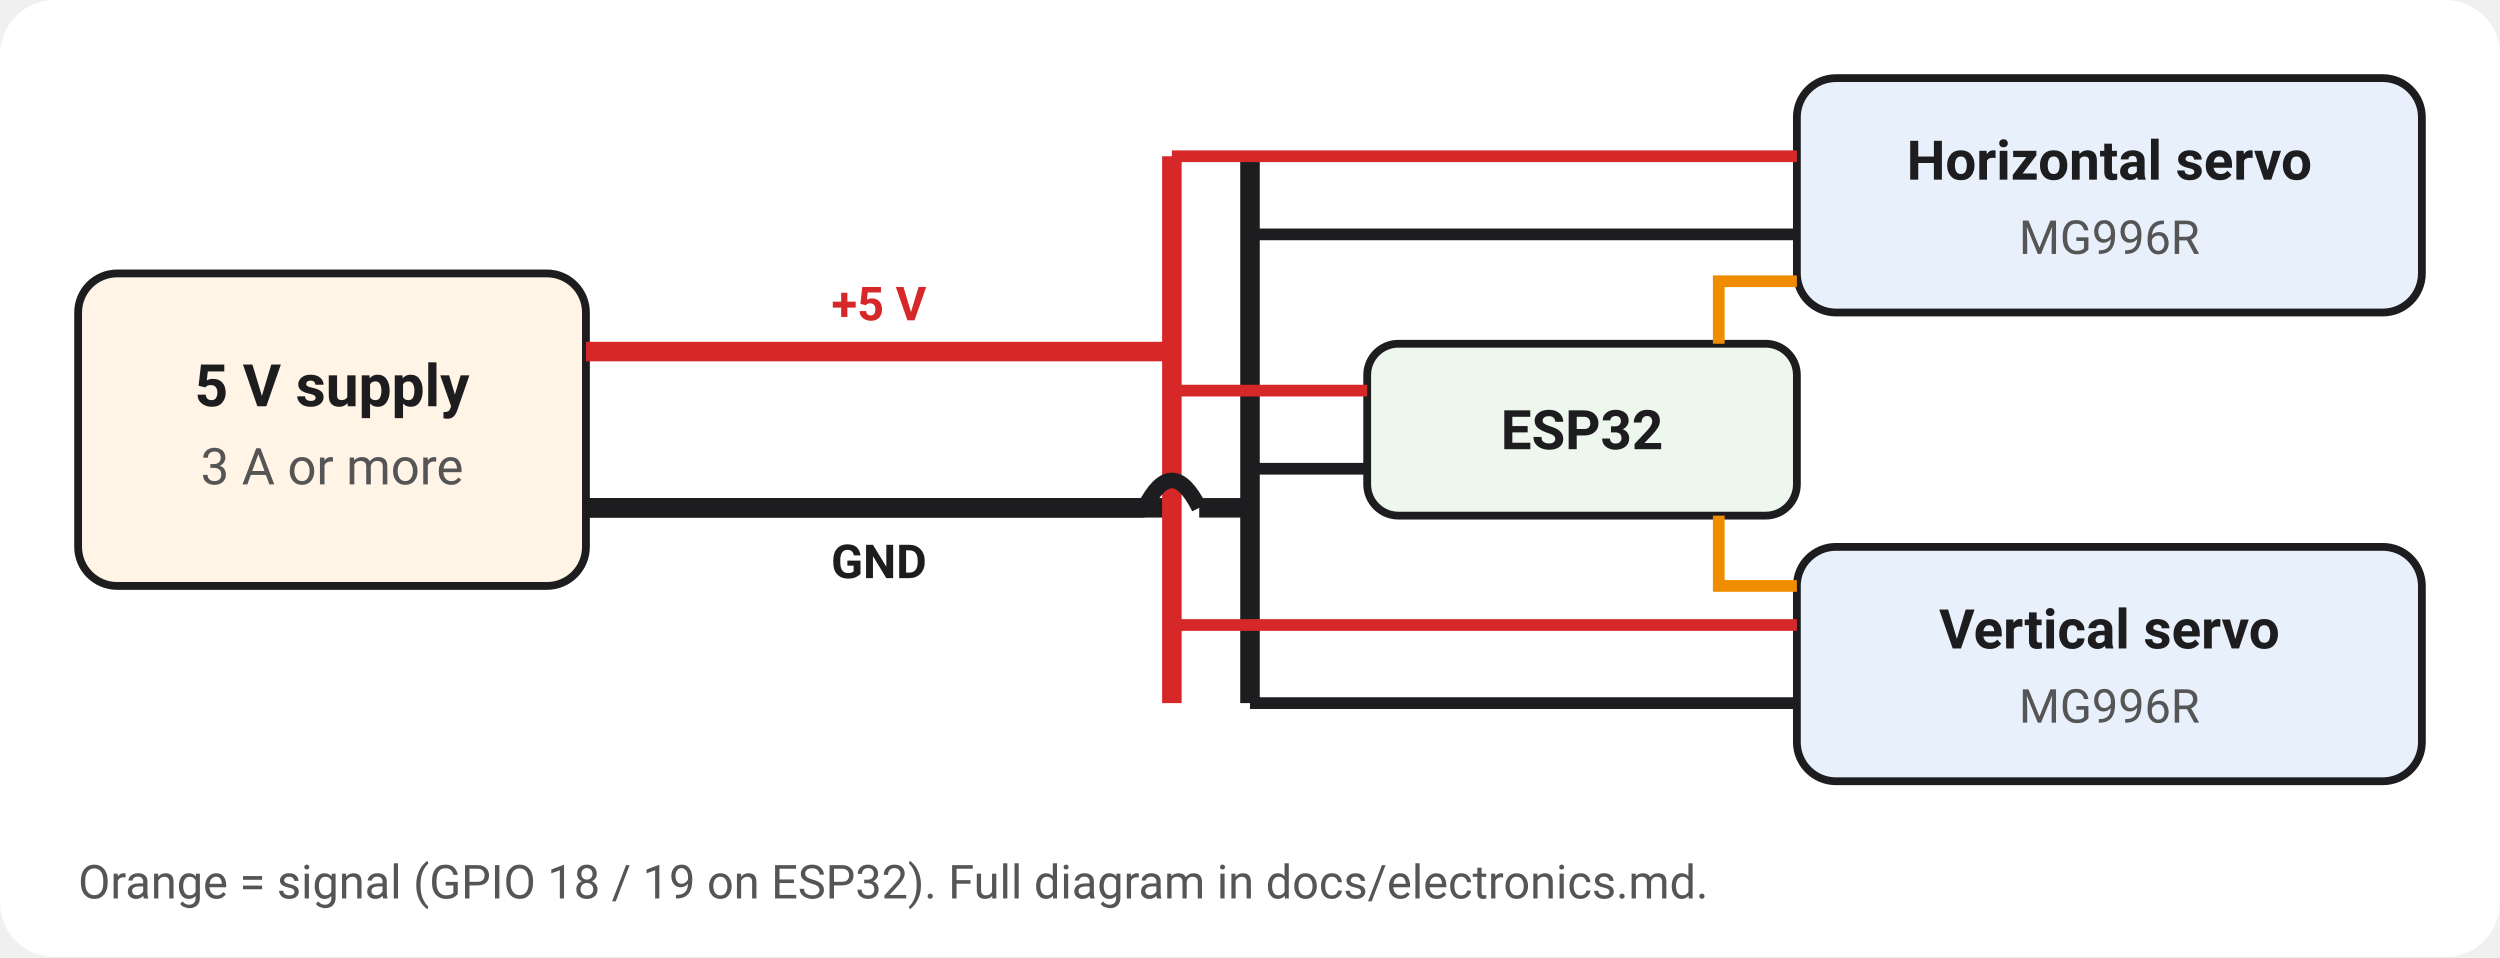
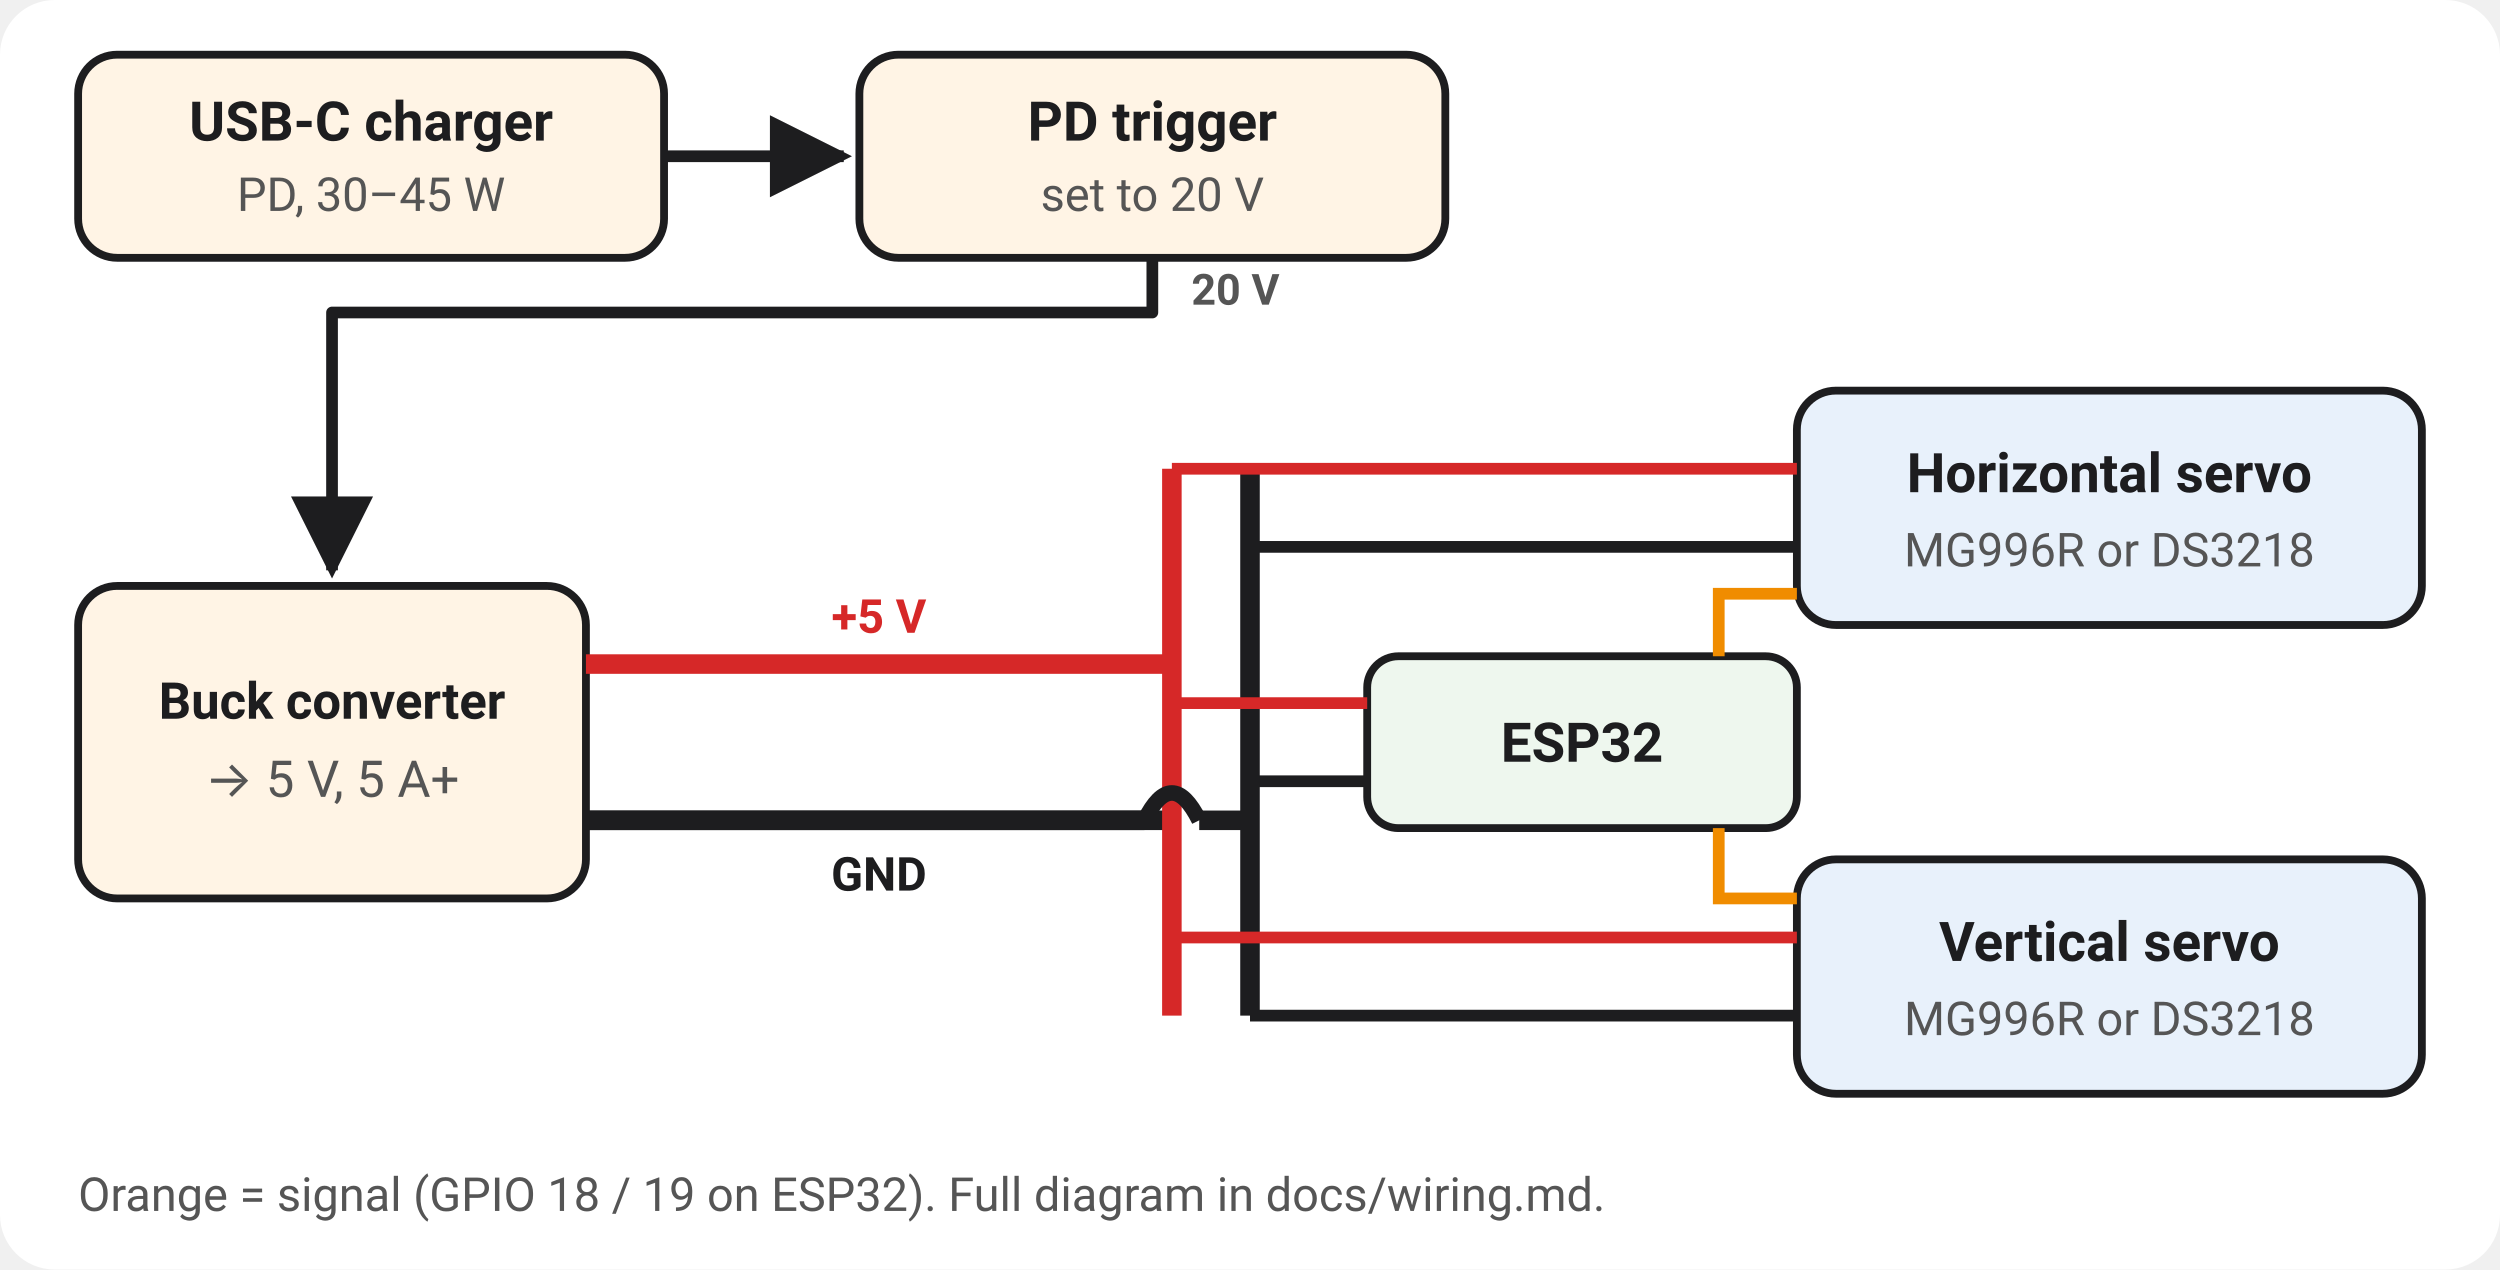
- <svg xmlns="http://www.w3.org/2000/svg" viewBox="0 0 640 245" width="640" height="245" font-family="system-ui, -apple-system, Segoe UI, Roboto, sans-serif">
-   <rect width="640" height="245" rx="14" fill="#ffffff" />
-   <rect x="20" y="70" width="130" height="80" rx="10" fill="#fff4e5" stroke="#1d1d1f" stroke-width="2" />
-   <text x="85" y="104" font-size="15" font-weight="700" fill="#1d1d1f" text-anchor="middle">5 V supply</text>
-   <text x="85" y="124" font-size="13" fill="#555" text-anchor="middle">3 A or more</text>
-   <line x1="150" y1="90" x2="300" y2="90" stroke="#d62828" stroke-width="5" />
-   <line x1="150" y1="130" x2="300" y2="130" stroke="#1d1d1f" stroke-width="5" />
-   <line x1="300" y1="40" x2="300" y2="180" stroke="#d62828" stroke-width="5" />
-   <line x1="320" y1="40" x2="320" y2="180" stroke="#1d1d1f" stroke-width="5" />
-   <line x1="150" y1="130" x2="293" y2="130" stroke="#1d1d1f" stroke-width="5" />
-   <line x1="307" y1="130" x2="320" y2="130" stroke="#1d1d1f" stroke-width="5" />
-   <path d="M293 130 Q300 116 307 130" fill="none" stroke="#1d1d1f" stroke-width="4" />
-   <text x="225" y="82" font-size="12" font-weight="700" fill="#d62828" text-anchor="middle">+5 V</text>
-   <text x="225" y="148" font-size="12" font-weight="700" fill="#1d1d1f" text-anchor="middle">GND</text>
-   <rect x="460" y="20" width="160" height="60" rx="10" fill="#e8f1fb" stroke="#1d1d1f" stroke-width="2" />
-   <text x="540" y="46" font-size="14" font-weight="700" fill="#1d1d1f" text-anchor="middle">Horizontal servo</text>
-   <text x="540" y="65" font-size="12" fill="#555" text-anchor="middle">MG996R</text>
-   <rect x="460" y="140" width="160" height="60" rx="10" fill="#e8f1fb" stroke="#1d1d1f" stroke-width="2" />
-   <text x="540" y="166" font-size="14" font-weight="700" fill="#1d1d1f" text-anchor="middle">Vertical servo</text>
-   <text x="540" y="185" font-size="12" fill="#555" text-anchor="middle">MG996R</text>
-   <line x1="300" y1="40" x2="460" y2="40" stroke="#d62828" stroke-width="3" />
-   <line x1="320" y1="60" x2="460" y2="60" stroke="#1d1d1f" stroke-width="3" />
-   <line x1="300" y1="160" x2="460" y2="160" stroke="#d62828" stroke-width="3" />
-   <line x1="320" y1="180" x2="460" y2="180" stroke="#1d1d1f" stroke-width="3" />
-   <rect x="350" y="88" width="110" height="44" rx="8" fill="#eef7ee" stroke="#1d1d1f" stroke-width="2" />
-   <text x="405" y="115" font-size="14" font-weight="700" fill="#1d1d1f" text-anchor="middle">ESP32</text>
-   <line x1="300" y1="100" x2="350" y2="100" stroke="#d62828" stroke-width="3" />
-   <line x1="320" y1="120" x2="350" y2="120" stroke="#1d1d1f" stroke-width="3" />
-   <path d="M440 88 L440 72 L460 72" fill="none" stroke="#f08c00" stroke-width="3" />
-   <path d="M440 132 L440 150 L460 150" fill="none" stroke="#f08c00" stroke-width="3" />
-   <text x="20" y="230" font-size="12" fill="#555">Orange = signal (GPIO 18 / 19 on ESP32). Full diagram in docs/electronics.md.</text>
+ <svg xmlns="http://www.w3.org/2000/svg" viewBox="0 0 640 325" width="640" height="325" font-family="system-ui, -apple-system, Segoe UI, Roboto, sans-serif">
+   <rect width="640" height="325" rx="14" fill="#ffffff" />
+   <defs>
+     <marker id="arrow-c" viewBox="0 0 10 10" refX="9" refY="5" markerWidth="7" markerHeight="7" orient="auto">
+       <path d="M0,0 L10,5 L0,10 z" fill="#1d1d1f" />
+     </marker>
+   </defs>
+   <rect x="20" y="14" width="150" height="52" rx="10" fill="#fff4e5" stroke="#1d1d1f" stroke-width="2" />
+   <text x="95" y="36" font-size="14" font-weight="700" fill="#1d1d1f" text-anchor="middle">USB-C charger</text>
+   <text x="95" y="54" font-size="12" fill="#555" text-anchor="middle">PD, 30–45 W</text>
+   <line x1="170" y1="40" x2="216" y2="40" stroke="#1d1d1f" stroke-width="3" marker-end="url(#arrow-c)" />
+   <rect x="220" y="14" width="150" height="52" rx="10" fill="#fff4e5" stroke="#1d1d1f" stroke-width="2" />
+   <text x="295" y="36" font-size="14" font-weight="700" fill="#1d1d1f" text-anchor="middle">PD trigger</text>
+   <text x="295" y="54" font-size="12" fill="#555" text-anchor="middle">set to 20 V</text>
+   <path d="M295 66 L295 80 L85 80 L85 146" fill="none" stroke="#1d1d1f" stroke-width="3" stroke-linejoin="round" marker-end="url(#arrow-c)" />
+   <text x="305" y="78" font-size="11" font-weight="700" fill="#555">20 V</text>
+   <g transform="translate(0,80)">
+     <rect x="20" y="70" width="130" height="80" rx="10" fill="#fff4e5" stroke="#1d1d1f" stroke-width="2" />
+     <text x="85" y="104" font-size="13" font-weight="700" fill="#1d1d1f" text-anchor="middle">Buck converter</text>
+     <text x="85" y="124" font-size="13" fill="#555" text-anchor="middle">→ 5 V, 5 A+</text>
+     <line x1="150" y1="90" x2="300" y2="90" stroke="#d62828" stroke-width="5" />
+     <line x1="150" y1="130" x2="300" y2="130" stroke="#1d1d1f" stroke-width="5" />
+     <line x1="300" y1="40" x2="300" y2="180" stroke="#d62828" stroke-width="5" />
+     <line x1="320" y1="40" x2="320" y2="180" stroke="#1d1d1f" stroke-width="5" />
+     <line x1="150" y1="130" x2="293" y2="130" stroke="#1d1d1f" stroke-width="5" />
+     <line x1="307" y1="130" x2="320" y2="130" stroke="#1d1d1f" stroke-width="5" />
+     <path d="M293 130 Q300 116 307 130" fill="none" stroke="#1d1d1f" stroke-width="4" />
+     <text x="225" y="82" font-size="12" font-weight="700" fill="#d62828" text-anchor="middle">+5 V</text>
+     <text x="225" y="148" font-size="12" font-weight="700" fill="#1d1d1f" text-anchor="middle">GND</text>
+     <rect x="460" y="20" width="160" height="60" rx="10" fill="#e8f1fb" stroke="#1d1d1f" stroke-width="2" />
+     <text x="540" y="46" font-size="14" font-weight="700" fill="#1d1d1f" text-anchor="middle">Horizontal servo</text>
+     <text x="540" y="65" font-size="12" fill="#555" text-anchor="middle">MG996R or DS3218</text>
+     <rect x="460" y="140" width="160" height="60" rx="10" fill="#e8f1fb" stroke="#1d1d1f" stroke-width="2" />
+     <text x="540" y="166" font-size="14" font-weight="700" fill="#1d1d1f" text-anchor="middle">Vertical servo</text>
+     <text x="540" y="185" font-size="12" fill="#555" text-anchor="middle">MG996R or DS3218</text>
+     <line x1="300" y1="40" x2="460" y2="40" stroke="#d62828" stroke-width="3" />
+     <line x1="320" y1="60" x2="460" y2="60" stroke="#1d1d1f" stroke-width="3" />
+     <line x1="300" y1="160" x2="460" y2="160" stroke="#d62828" stroke-width="3" />
+     <line x1="320" y1="180" x2="460" y2="180" stroke="#1d1d1f" stroke-width="3" />
+     <rect x="350" y="88" width="110" height="44" rx="8" fill="#eef7ee" stroke="#1d1d1f" stroke-width="2" />
+     <text x="405" y="115" font-size="14" font-weight="700" fill="#1d1d1f" text-anchor="middle">ESP32</text>
+     <line x1="300" y1="100" x2="350" y2="100" stroke="#d62828" stroke-width="3" />
+     <line x1="320" y1="120" x2="350" y2="120" stroke="#1d1d1f" stroke-width="3" />
+     <path d="M440 88 L440 72 L460 72" fill="none" stroke="#f08c00" stroke-width="3" />
+     <path d="M440 132 L440 150 L460 150" fill="none" stroke="#f08c00" stroke-width="3" />
+     <text x="20" y="230" font-size="12" fill="#555">Orange = signal (GPIO 18 / 19 on ESP32). Full diagram in docs/wiring.md.</text>
+   </g>
</svg>
